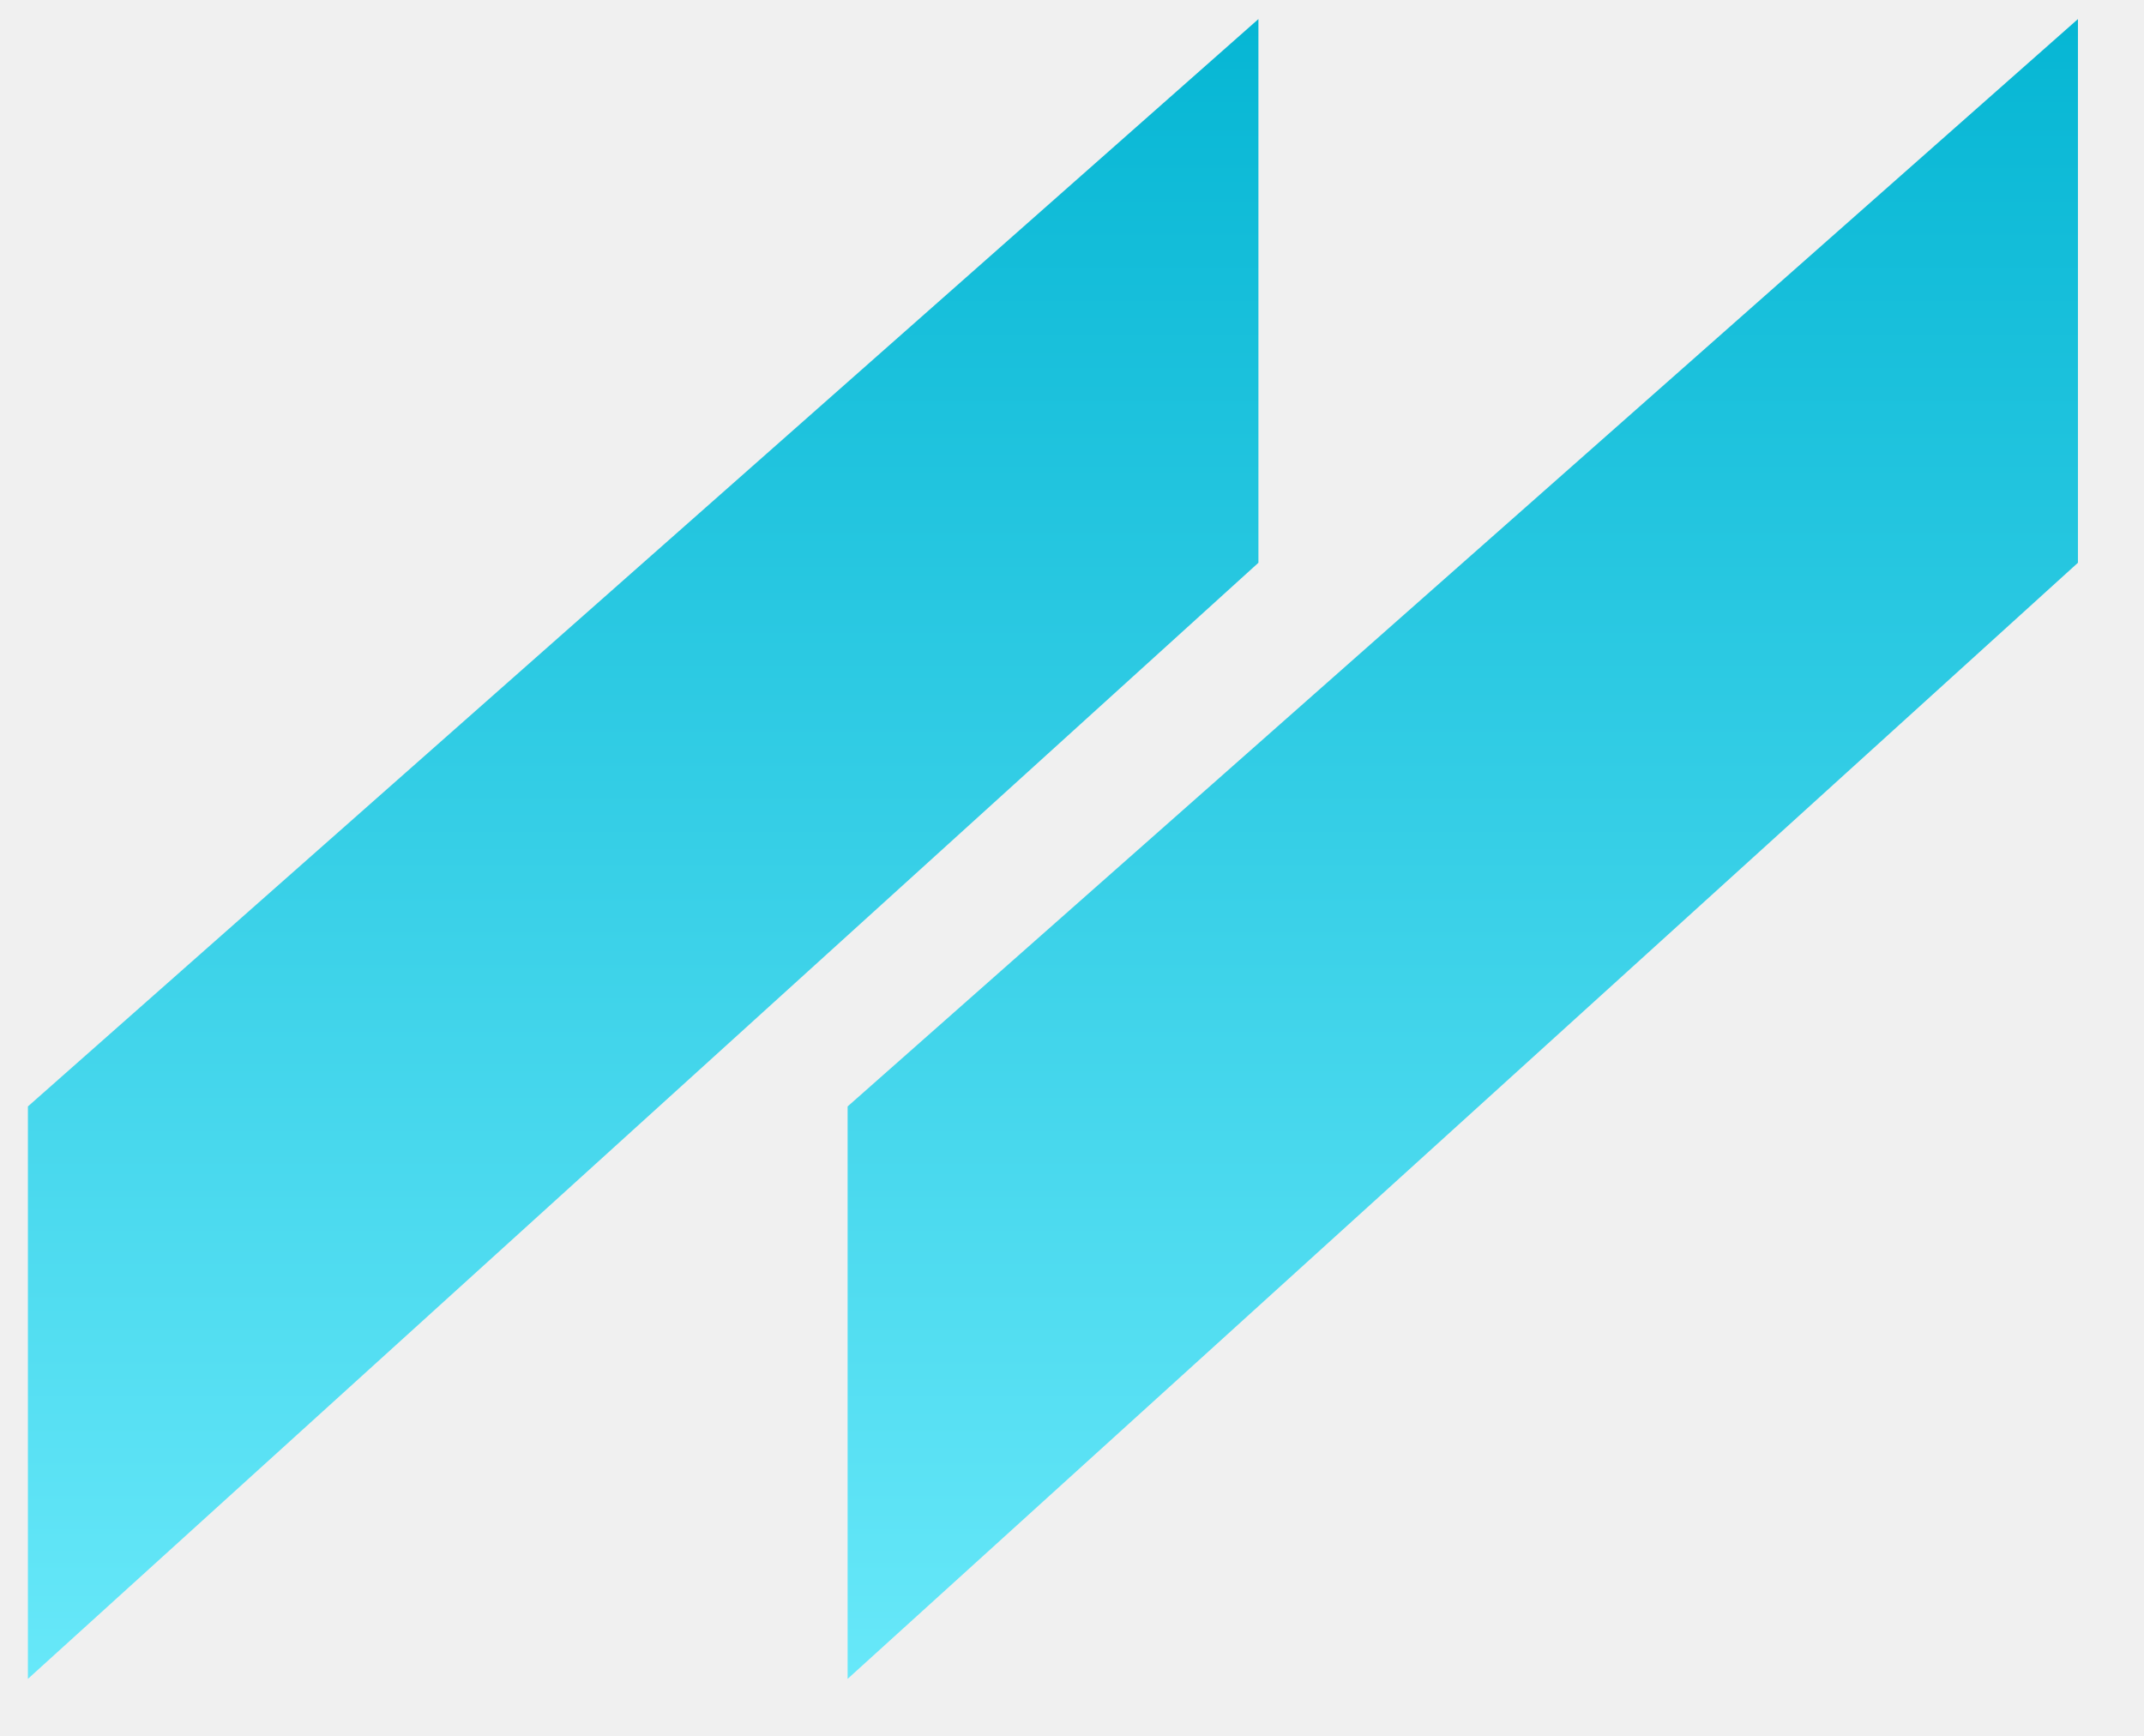
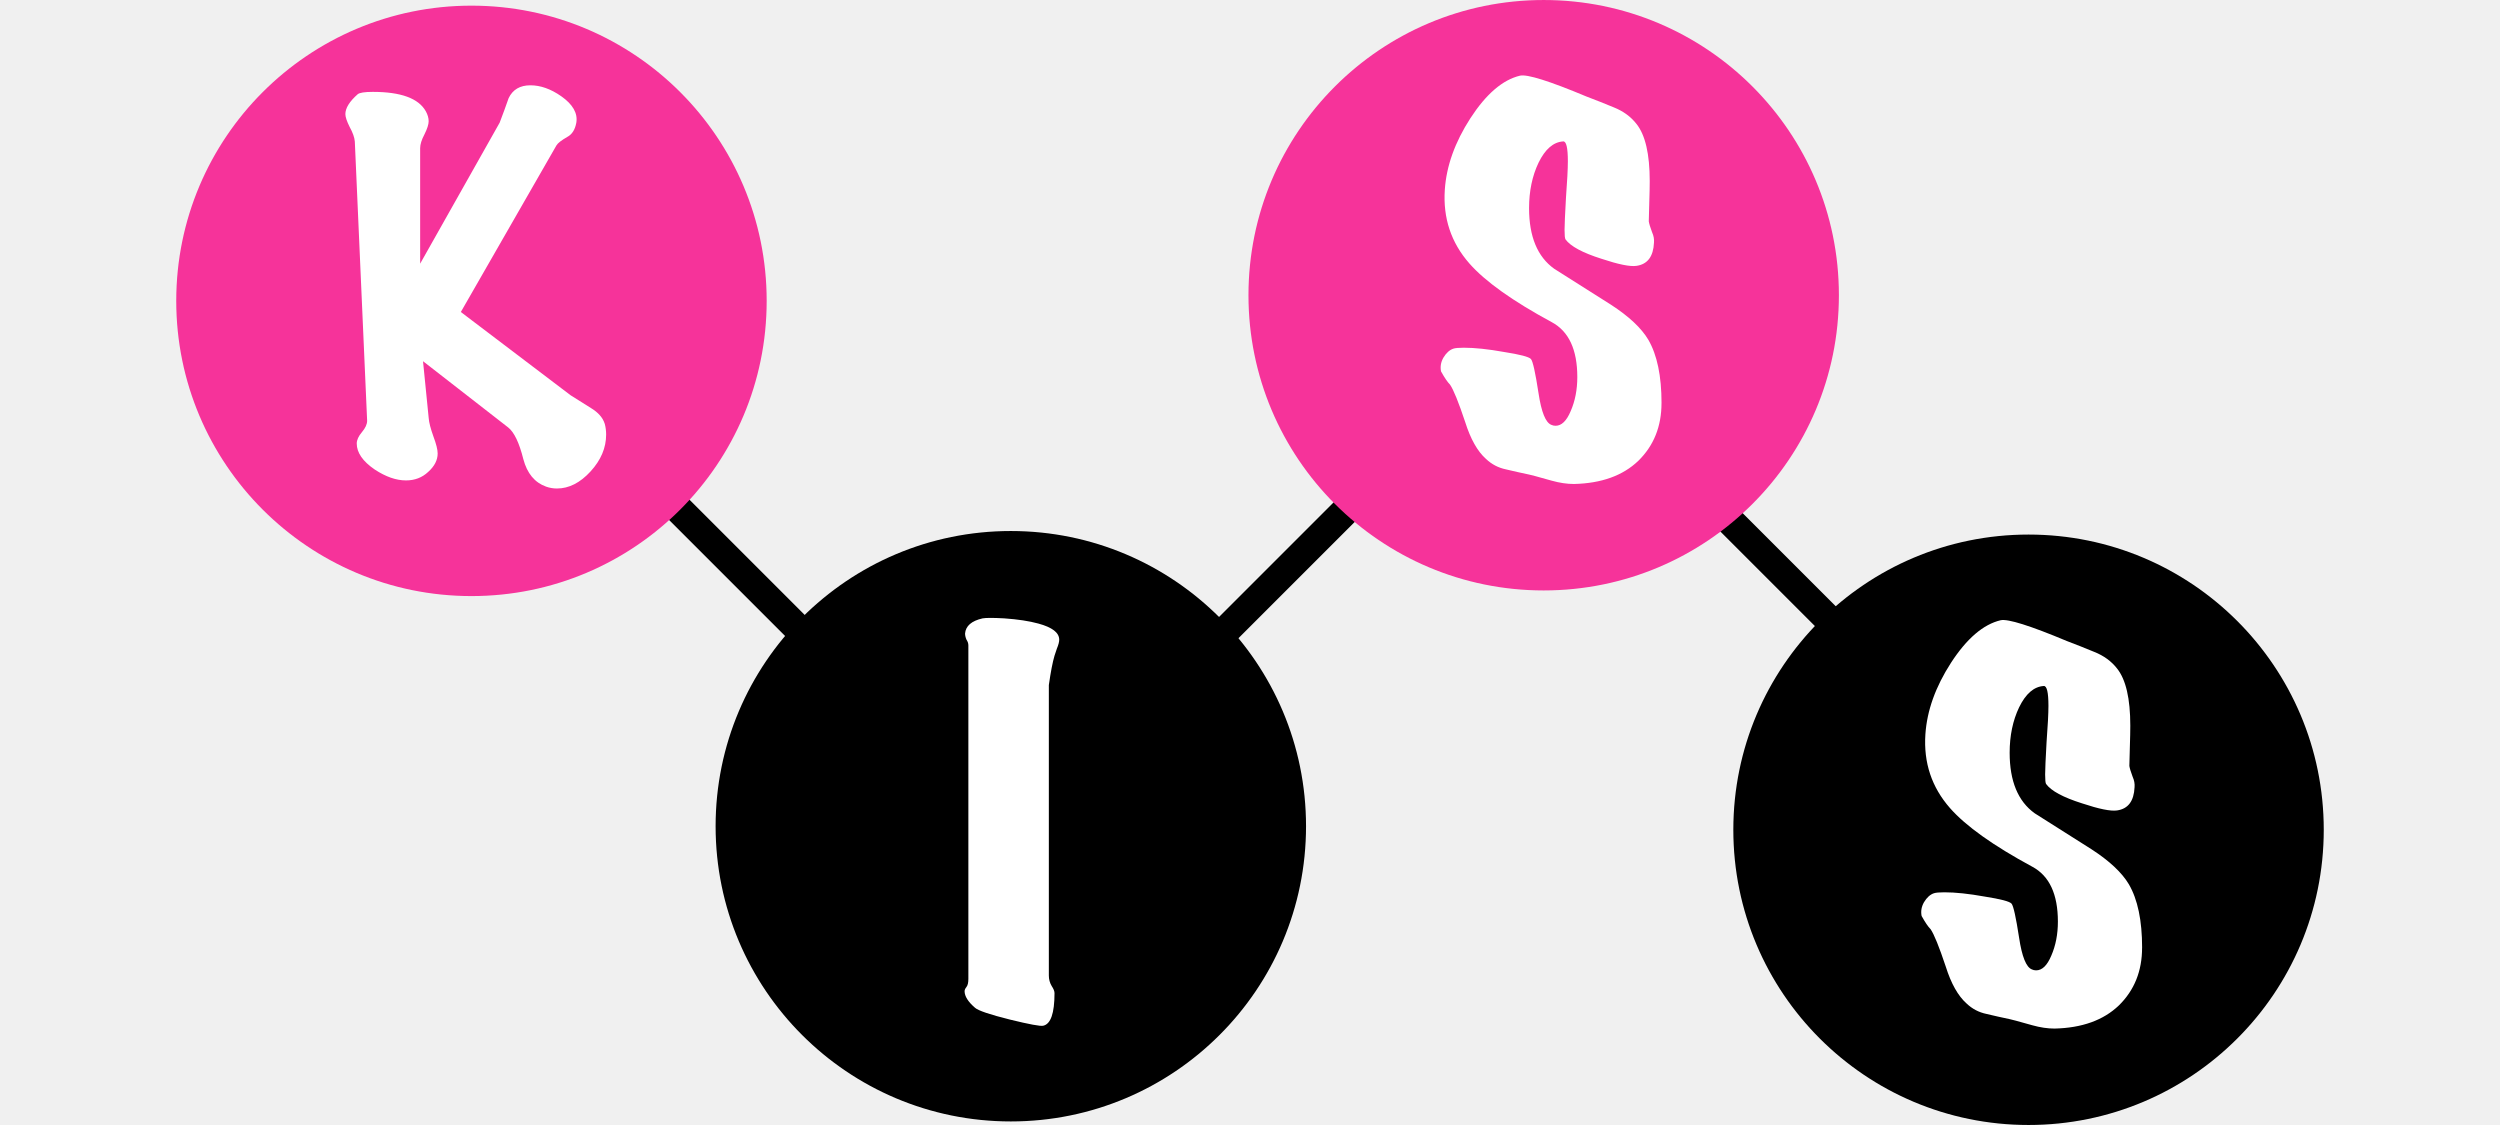
- <svg xmlns="http://www.w3.org/2000/svg" xmlns:xlink="http://www.w3.org/1999/xlink" version="1.1" preserveAspectRatio="xMidYMid meet" viewBox="344.564 330.278 111.737 91.218" width="53.87" height="43.61">
-   <defs>
-     <path d="M453.3 331.28L453.3 359.85L388.64 418.5L388.64 388.42L453.3 331.28Z" id="aFZf6T5ED" />
-     <linearGradient id="gradientb2ThqnP5Op" gradientUnits="userSpaceOnUse" x1="420.97" y1="331.28" x2="420.97" y2="418.5">
-       <stop style="stop-color: #06b6d4;stop-opacity: 1" offset="0%" />
-       <stop style="stop-color: #67e8f9;stop-opacity: 1" offset="100%" />
-     </linearGradient>
-     <path d="M410.23 331.28L410.23 359.85L345.56 418.5L345.56 388.42L410.23 331.28Z" id="a9fehgwfM" />
-     <linearGradient id="gradientk1wNV9Ostb" gradientUnits="userSpaceOnUse" x1="377.89" y1="331.28" x2="377.89" y2="418.5">
-       <stop style="stop-color: #06b6d4;stop-opacity: 1" offset="0%" />
-       <stop style="stop-color: #67e8f9;stop-opacity: 1" offset="100%" />
-     </linearGradient>
-   </defs>
-   <g>
-     <g>
-       <use xlink:href="#aFZf6T5ED" opacity="1" fill="url(#gradientb2ThqnP5Op)" />
-     </g>
-     <g>
-       <use xlink:href="#a9fehgwfM" opacity="1" fill="url(#gradientk1wNV9Ostb)" />
-     </g>
+ <svg xmlns="http://www.w3.org/2000/svg" width="100px" height="45px" viewBox="0 0 49.66 26.015" version="1.1" id="svg1" xml:space="preserve">
+   <defs id="defs1" />
+   <g id="g91" transform="matrix(0.6826688,0,0,0.6826688,-84.11773,-109.68)">
+     <path style="fill:#ff0000;fill-opacity:1;stroke:#000000;stroke-width:0.974;stroke-linecap:butt;stroke-dasharray:23.366, 0.974;stroke-dashoffset:1.071;paint-order:normal" d="m 180.877,183.333 -5.648,-5.648" id="path90" />
+     <path style="opacity:1;fill:#ff0000;fill-opacity:1;stroke:#000000;stroke-width:0.974;stroke-linecap:butt;stroke-dasharray:23.366, 0.974;stroke-dashoffset:1.071;paint-order:normal" d="m 157.713,183.08 5.648,-5.648" id="path89" />
+     <path style="fill:#ff0000;fill-opacity:1;stroke:#000000;stroke-width:0.974;stroke-linecap:butt;stroke-dasharray:23.366, 0.974;stroke-dashoffset:1.071;paint-order:normal" d="m 144.649,182.324 -5.648,-5.648" id="path91" />
+     <circle style="opacity:1;fill:#f6339a;fill-opacity:1;stroke:none;stroke-width:0.5;stroke-dasharray:none;paint-order:normal" id="circle84" cx="133.219" cy="170.855" r="10" />
+     <circle style="fill:#f6339a;fill-opacity:1;stroke:none;stroke-width:0.5;stroke-dasharray:none;paint-order:normal" id="circle85" cx="169.539" cy="170.664" r="10" />
+     <circle style="fill:#000000;stroke:none;stroke-width:0.5;stroke-dasharray:none;paint-order:normal" id="circle86" cx="151.489" cy="188.651" r="10" />
+     <path style="font-size:16.028px;font-family:'Marker Felt';-inkscape-font-specification:'Marker Felt';fill:#ffffff;stroke-width:0.316" d="m 137.733,175.015 q 0.048,0.176 0.048,0.369 0,0.673 -0.529,1.25 -0.529,0.577 -1.138,0.577 -0.192,0 -0.369,-0.064 -0.577,-0.208 -0.769,-0.93 -0.208,-0.833 -0.513,-1.074 l -2.885,-2.244 0.192,1.923 q 0.016,0.224 0.16,0.625 0.144,0.385 0.144,0.577 0,0.337 -0.321,0.625 -0.305,0.288 -0.753,0.288 -0.497,0 -1.058,-0.369 -0.609,-0.417 -0.609,-0.882 0,-0.176 0.176,-0.385 0.176,-0.208 0.176,-0.385 l -0.417,-9.457 q -0.016,-0.208 -0.176,-0.497 -0.144,-0.289 -0.144,-0.433 0,-0.305 0.417,-0.673 0.096,-0.08 0.513,-0.08 1.426,0 1.795,0.657 0.096,0.176 0.096,0.337 0,0.16 -0.144,0.449 -0.144,0.272 -0.144,0.465 v 3.911 l 2.693,-4.776 q 0.16,-0.417 0.305,-0.833 0.208,-0.433 0.737,-0.433 0.513,0 1.042,0.369 0.593,0.417 0.513,0.898 -0.064,0.353 -0.305,0.481 -0.305,0.176 -0.369,0.289 l -3.238,5.642 3.719,2.821 q 0.337,0.208 0.689,0.433 0.369,0.224 0.465,0.529 z" id="text86" aria-label="K" />
+     <path style="font-weight:bold;font-size:16.028px;font-family:'Marker Felt';-inkscape-font-specification:'Marker Felt Bold';fill:#ffffff;stroke-width:0.316" d="m 153.129,182.33 q 0,0.112 -0.08,0.305 -0.064,0.192 -0.08,0.24 -0.096,0.321 -0.192,0.994 v 9.841 q 0,0.192 0.096,0.353 0.096,0.144 0.096,0.24 0,1.026 -0.385,1.106 -0.144,0.032 -1.122,-0.208 -1.026,-0.256 -1.186,-0.401 -0.353,-0.305 -0.353,-0.561 0,-0.064 0.064,-0.144 0.064,-0.08 0.064,-0.272 v -11.3 q 0,-0.096 -0.064,-0.192 -0.048,-0.112 -0.048,-0.208 0.032,-0.385 0.593,-0.513 0.176,-0.032 0.737,0 0.689,0.048 1.154,0.176 0.705,0.192 0.705,0.545 z" id="text87" aria-label="I" />
+     <path style="font-weight:bold;font-size:16.028px;font-family:'Marker Felt';-inkscape-font-specification:'Marker Felt Bold';fill:#ffffff;stroke-width:0.316" d="m 173.53,174.318 q 0,1.186 -0.785,1.955 -0.785,0.753 -2.18,0.785 -0.353,0 -0.753,-0.112 -0.737,-0.208 -0.769,-0.208 -0.385,-0.08 -0.785,-0.176 -0.385,-0.08 -0.673,-0.353 -0.433,-0.385 -0.705,-1.25 -0.337,-1.01 -0.513,-1.266 -0.128,-0.128 -0.305,-0.449 -0.048,-0.24 0.08,-0.465 0.144,-0.24 0.337,-0.305 0.096,-0.032 0.353,-0.032 0.561,0 1.362,0.144 0.817,0.128 0.914,0.24 0.096,0.112 0.256,1.154 0.144,0.962 0.433,1.074 0.064,0.032 0.144,0.032 0.305,0 0.513,-0.497 0.224,-0.513 0.224,-1.154 0,-1.394 -0.866,-1.859 -1.987,-1.074 -2.789,-1.987 -0.93,-1.058 -0.833,-2.5 0.08,-1.202 0.866,-2.42 0.801,-1.234 1.683,-1.443 0.369,-0.08 2.244,0.705 0.465,0.176 0.93,0.369 0.481,0.192 0.769,0.561 0.449,0.561 0.449,1.939 0,0.256 -0.016,0.753 -0.016,0.433 -0.016,0.609 0.016,0.112 0.112,0.369 0.08,0.176 0.064,0.353 -0.032,0.705 -0.593,0.785 -0.321,0.048 -1.186,-0.24 -0.962,-0.305 -1.218,-0.657 -0.032,-0.048 -0.032,-0.321 0,-0.24 0.048,-1.09 0.064,-0.849 0.064,-1.234 0,-0.689 -0.16,-0.673 -0.497,0.032 -0.833,0.721 -0.321,0.673 -0.321,1.539 0,1.443 0.849,2.052 0.962,0.609 1.923,1.218 0.914,0.593 1.266,1.186 0.449,0.769 0.449,2.148 z" id="text88" aria-label="S" />
+     <circle style="fill:#000000;stroke:none;stroke-width:0.5;stroke-dasharray:none;paint-order:normal" id="circle88" cx="185.963" cy="188.771" r="10" />
+     <path style="font-weight:bold;font-size:16.028px;font-family:'Marker Felt';-inkscape-font-specification:'Marker Felt Bold';fill:#ffffff;stroke-width:0.316" d="m 189.809,192.765 q 0,1.186 -0.785,1.955 -0.785,0.753 -2.18,0.785 -0.353,0 -0.753,-0.112 -0.737,-0.208 -0.769,-0.208 -0.385,-0.08 -0.785,-0.176 -0.385,-0.08 -0.673,-0.353 -0.433,-0.385 -0.705,-1.25 -0.337,-1.01 -0.513,-1.266 -0.128,-0.128 -0.305,-0.449 -0.048,-0.24 0.08,-0.465 0.144,-0.24 0.337,-0.305 0.096,-0.032 0.353,-0.032 0.561,0 1.362,0.144 0.817,0.128 0.914,0.24 0.096,0.112 0.256,1.154 0.144,0.962 0.433,1.074 0.064,0.032 0.144,0.032 0.305,0 0.513,-0.497 0.224,-0.513 0.224,-1.154 0,-1.394 -0.866,-1.859 -1.987,-1.074 -2.789,-1.987 -0.93,-1.058 -0.833,-2.5 0.08,-1.202 0.866,-2.42 0.801,-1.234 1.683,-1.443 0.369,-0.08 2.244,0.705 0.465,0.176 0.93,0.369 0.481,0.192 0.769,0.561 0.449,0.561 0.449,1.939 0,0.256 -0.016,0.753 -0.016,0.433 -0.016,0.609 0.016,0.112 0.112,0.369 0.08,0.176 0.064,0.353 -0.032,0.705 -0.593,0.785 -0.321,0.048 -1.186,-0.24 -0.962,-0.305 -1.218,-0.657 -0.032,-0.048 -0.032,-0.321 0,-0.24 0.048,-1.09 0.064,-0.849 0.064,-1.234 0,-0.689 -0.16,-0.673 -0.497,0.032 -0.833,0.721 -0.321,0.673 -0.321,1.539 0,1.443 0.849,2.052 0.962,0.609 1.923,1.218 0.914,0.593 1.266,1.186 0.449,0.769 0.449,2.148 z" id="text89" aria-label="S" />
  </g>
</svg>
